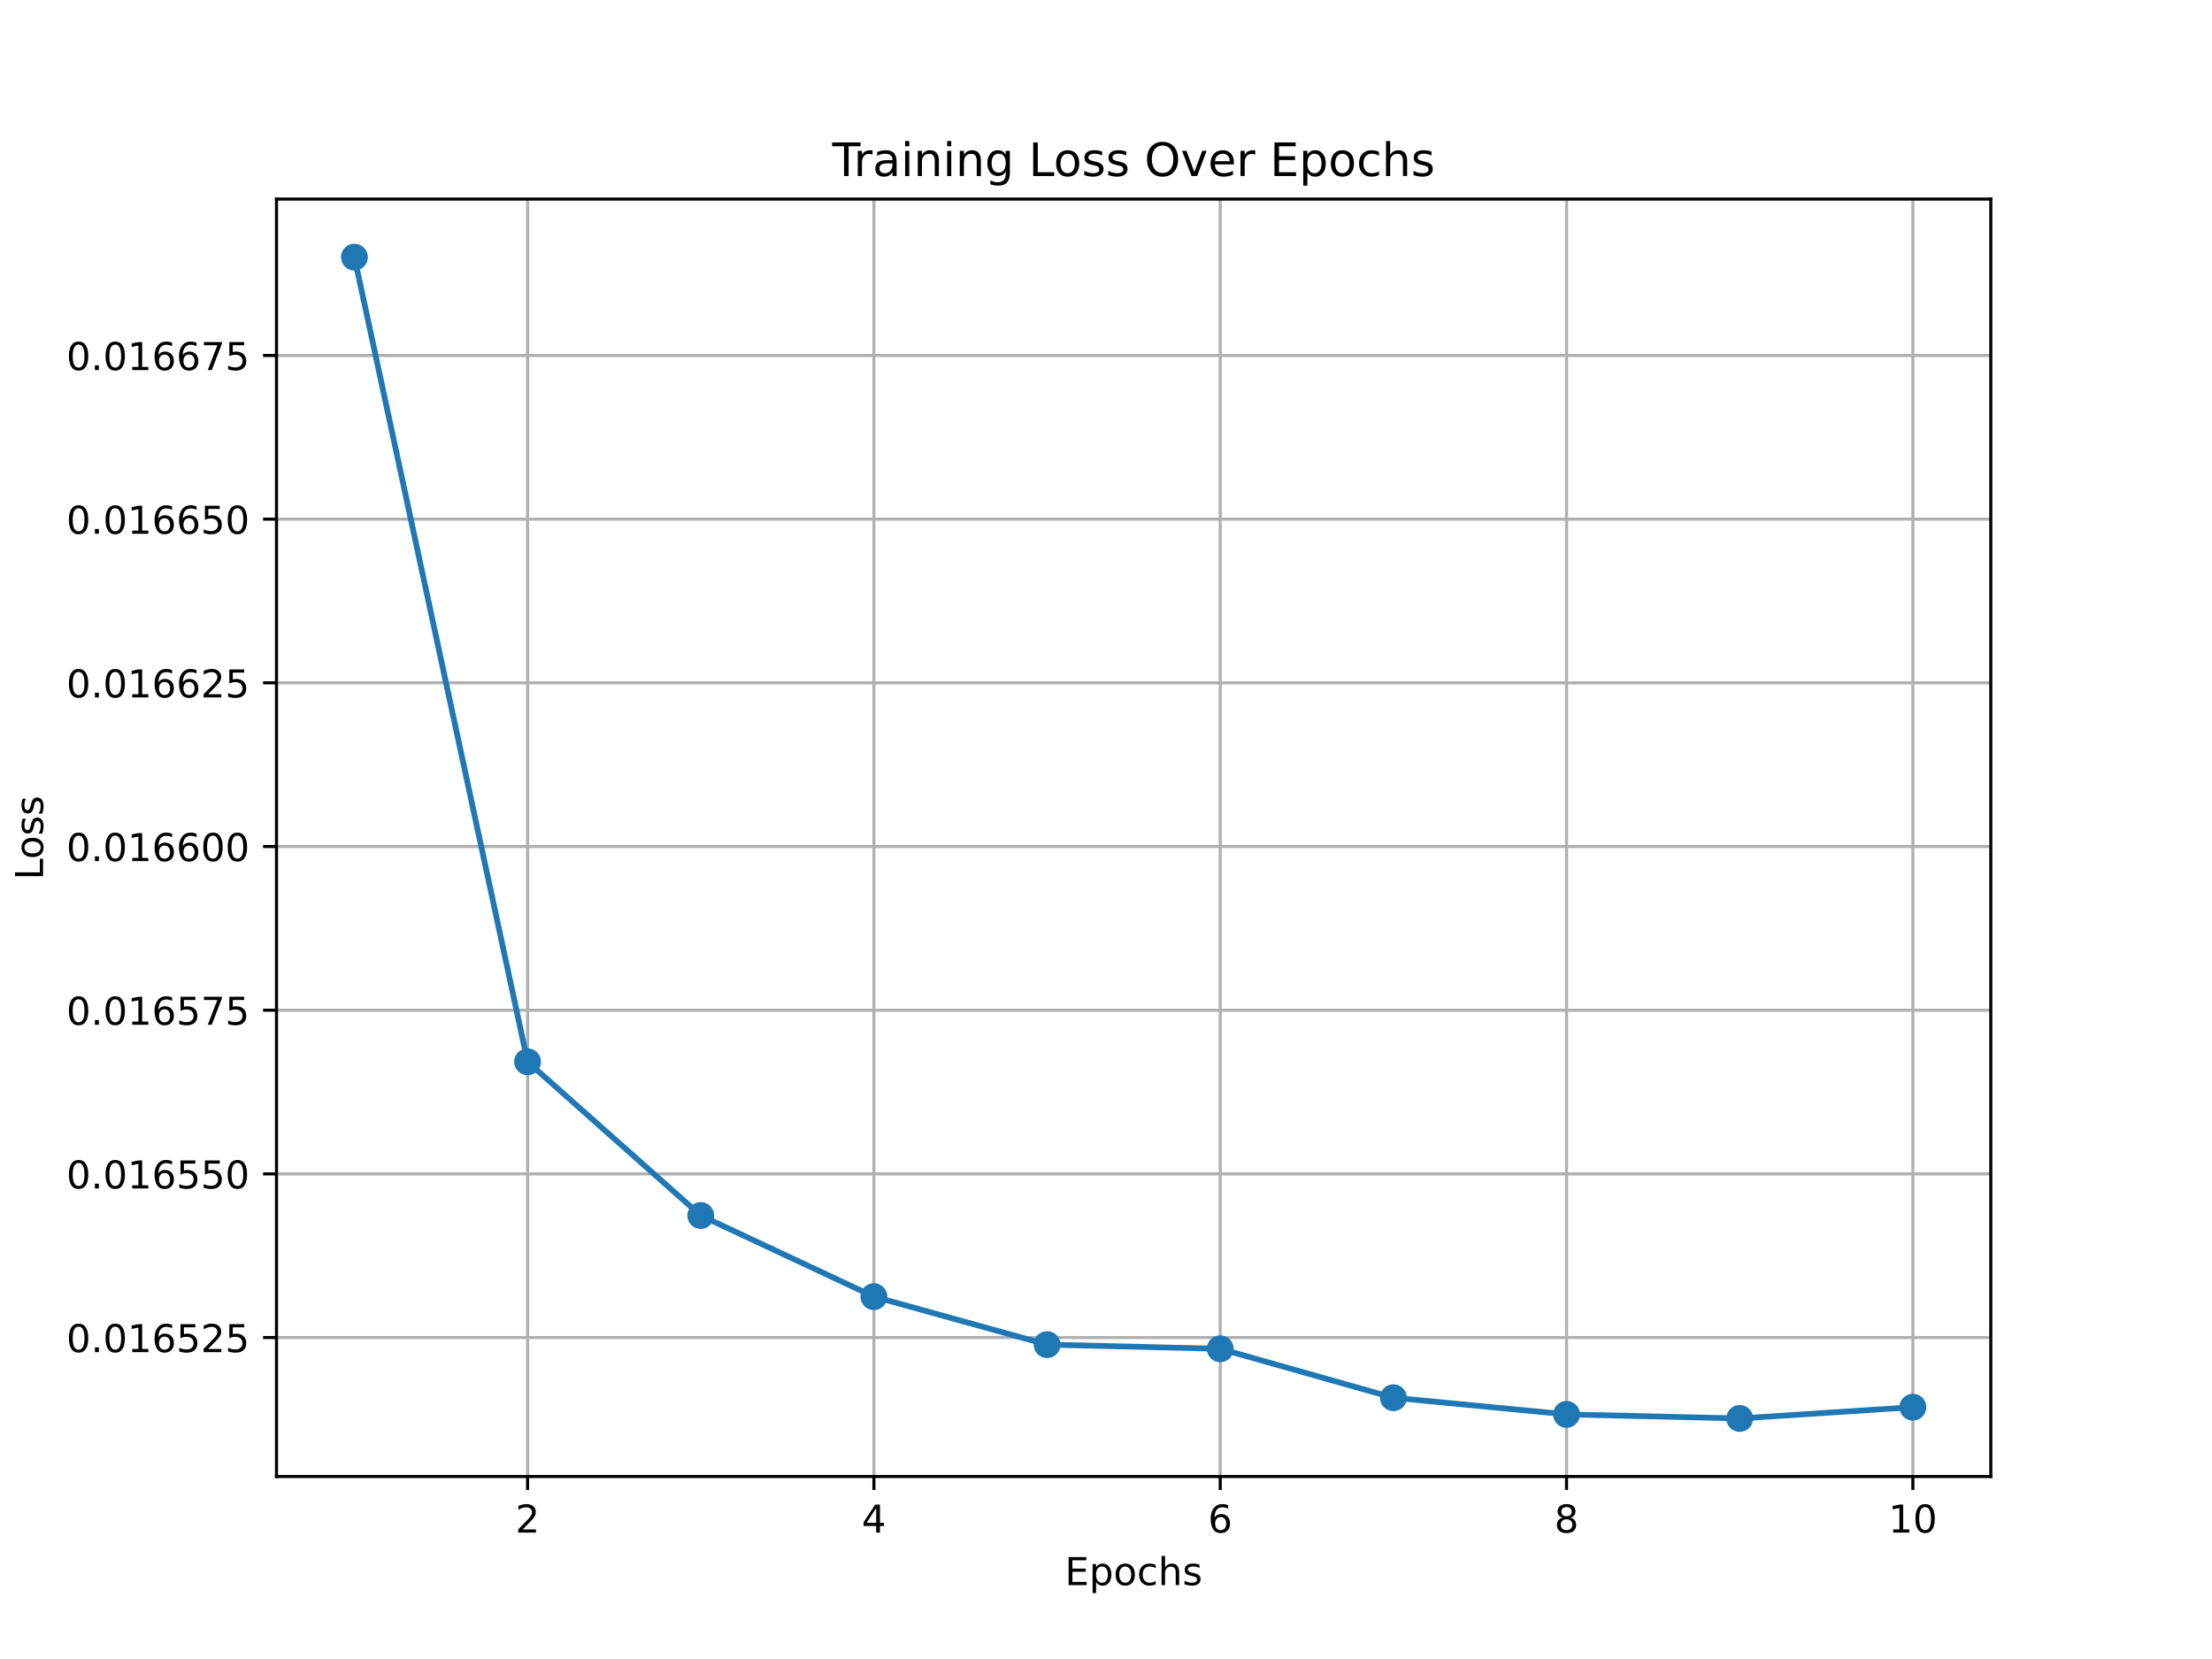
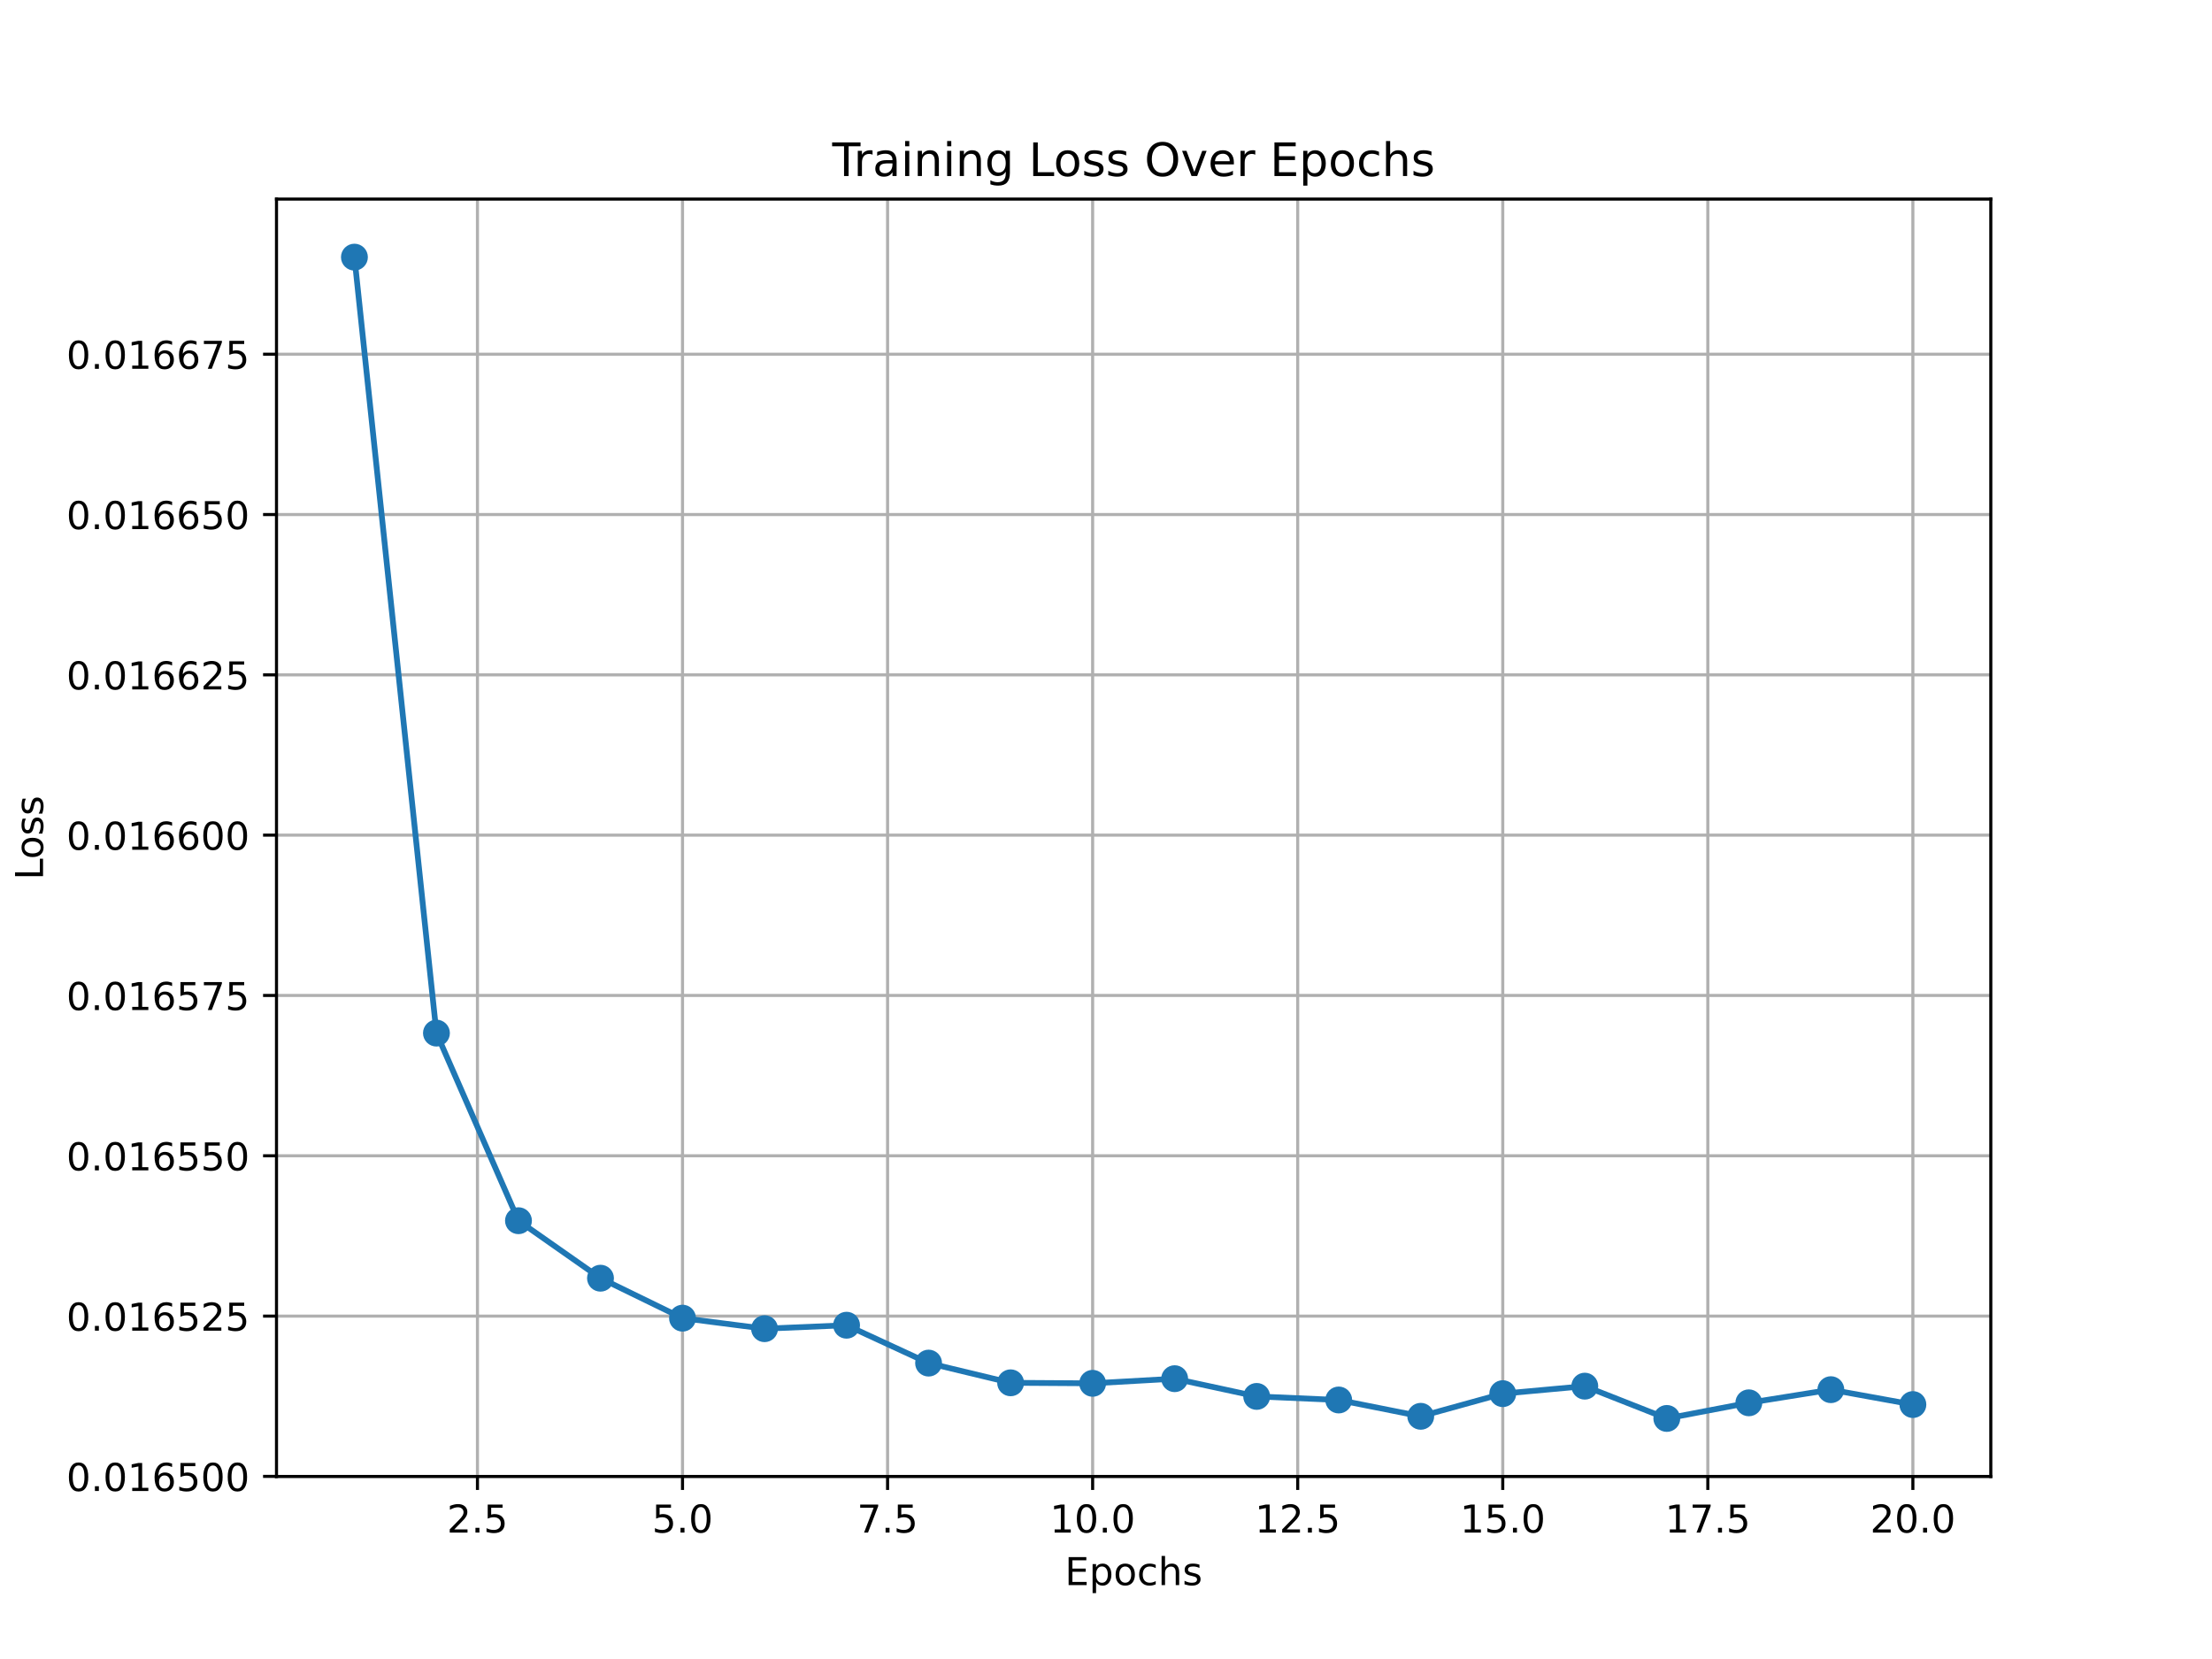
<svg xmlns="http://www.w3.org/2000/svg" xmlns:xlink="http://www.w3.org/1999/xlink" width="576pt" height="432pt" viewBox="0 0 576 432" version="1.1">
  <defs>
    <style type="text/css">*{stroke-linejoin: round; stroke-linecap: butt}</style>
  </defs>
  <g id="figure_1">
    <g id="patch_1">
      <path d="M 0 432  L 576 432  L 576 0  L 0 0  z " style="fill: #ffffff" />
    </g>
    <g id="axes_1">
      <g id="patch_2">
        <path d="M 72 384.48  L 518.4 384.48  L 518.4 51.84  L 72 51.84  z " style="fill: #ffffff" />
      </g>
      <g id="matplotlib.axis_1">
        <g id="xtick_1">
          <g id="line2d_1">
-             <path d="M 137.382 384.48  L 137.382 51.84  " clip-path="url(#pd7adc04757)" style="fill: none; stroke: #b0b0b0; stroke-width: 0.8; stroke-linecap: square" />
+             <path d="M 124.329 384.48  L 124.329 51.84  " clip-path="url(#p8847f839ef)" style="fill: none; stroke: #b0b0b0; stroke-width: 0.8; stroke-linecap: square" />
          </g>
          <g id="line2d_2">
            <defs>
-               <path id="m9d963a77ae" d="M 0 0  L 0 3.5  " style="stroke: #000000; stroke-width: 0.8" />
+               <path id="mdc93feea80" d="M 0 0  L 0 3.5  " style="stroke: #000000; stroke-width: 0.8" />
            </defs>
            <g>
-               <use xlink:href="#m9d963a77ae" x="137.382" y="384.48" style="stroke: #000000; stroke-width: 0.8" />
+               <use xlink:href="#mdc93feea80" x="124.329" y="384.48" style="stroke: #000000; stroke-width: 0.8" />
            </g>
          </g>
          <g id="text_1">
-             <g transform="translate(134.2006 399.0784) scale(0.1 -0.1)">
+             <g transform="translate(116.3776 399.0784) scale(0.1 -0.1)">
              <defs>
                <path id="DejaVuSans-32" d="M 1228 531  L 3431 531  L 3431 0  L 469 0  L 469 531  Q 828 903 1448 1529  Q 2069 2156 2228 2338  Q 2531 2678 2651 2914  Q 2772 3150 2772 3378  Q 2772 3750 2511 3984  Q 2250 4219 1831 4219  Q 1534 4219 1204 4116  Q 875 4013 500 3803  L 500 4441  Q 881 4594 1212 4672  Q 1544 4750 1819 4750  Q 2544 4750 2975 4387  Q 3406 4025 3406 3419  Q 3406 3131 3298 2873  Q 3191 2616 2906 2266  Q 2828 2175 2409 1742  Q 1991 1309 1228 531  z " transform="scale(0.015625)" />
+                 <path id="DejaVuSans-2e" d="M 684 794  L 1344 794  L 1344 0  L 684 0  L 684 794  z " transform="scale(0.015625)" />
+                 <path id="DejaVuSans-35" d="M 691 4666  L 3169 4666  L 3169 4134  L 1269 4134  L 1269 2991  Q 1406 3038 1543 3061  Q 1681 3084 1819 3084  Q 2600 3084 3056 2656  Q 3513 2228 3513 1497  Q 3513 744 3044 326  Q 2575 -91 1722 -91  Q 1428 -91 1123 -41  Q 819 9 494 109  L 494 744  Q 775 591 1075 516  Q 1375 441 1709 441  Q 2250 441 2565 725  Q 2881 1009 2881 1497  Q 2881 1984 2565 2268  Q 2250 2553 1709 2553  Q 1456 2553 1204 2497  Q 953 2441 691 2322  L 691 4666  z " transform="scale(0.015625)" />
              </defs>
              <use xlink:href="#DejaVuSans-32" />
+               <use xlink:href="#DejaVuSans-2e" x="63.623" />
+               <use xlink:href="#DejaVuSans-35" x="95.41" />
            </g>
          </g>
        </g>
        <g id="xtick_2">
          <g id="line2d_3">
-             <path d="M 227.564 384.48  L 227.564 51.84  " clip-path="url(#pd7adc04757)" style="fill: none; stroke: #b0b0b0; stroke-width: 0.8; stroke-linecap: square" />
+             <path d="M 177.726 384.48  L 177.726 51.84  " clip-path="url(#p8847f839ef)" style="fill: none; stroke: #b0b0b0; stroke-width: 0.8; stroke-linecap: square" />
          </g>
          <g id="line2d_4">
            <g>
-               <use xlink:href="#m9d963a77ae" x="227.564" y="384.48" style="stroke: #000000; stroke-width: 0.8" />
+               <use xlink:href="#mdc93feea80" x="177.726" y="384.48" style="stroke: #000000; stroke-width: 0.8" />
            </g>
          </g>
          <g id="text_2">
-             <g transform="translate(224.3824 399.0784) scale(0.1 -0.1)">
+             <g transform="translate(169.7748 399.0784) scale(0.1 -0.1)">
              <defs>
-                 <path id="DejaVuSans-34" d="M 2419 4116  L 825 1625  L 2419 1625  L 2419 4116  z M 2253 4666  L 3047 4666  L 3047 1625  L 3713 1625  L 3713 1100  L 3047 1100  L 3047 0  L 2419 0  L 2419 1100  L 313 1100  L 313 1709  L 2253 4666  z " transform="scale(0.015625)" />
+                 <path id="DejaVuSans-30" d="M 2034 4250  Q 1547 4250 1301 3770  Q 1056 3291 1056 2328  Q 1056 1369 1301 889  Q 1547 409 2034 409  Q 2525 409 2770 889  Q 3016 1369 3016 2328  Q 3016 3291 2770 3770  Q 2525 4250 2034 4250  z M 2034 4750  Q 2819 4750 3233 4129  Q 3647 3509 3647 2328  Q 3647 1150 3233 529  Q 2819 -91 2034 -91  Q 1250 -91 836 529  Q 422 1150 422 2328  Q 422 3509 836 4129  Q 1250 4750 2034 4750  z " transform="scale(0.015625)" />
              </defs>
-               <use xlink:href="#DejaVuSans-34" />
+               <use xlink:href="#DejaVuSans-35" />
+               <use xlink:href="#DejaVuSans-2e" x="63.623" />
+               <use xlink:href="#DejaVuSans-30" x="95.41" />
            </g>
          </g>
        </g>
        <g id="xtick_3">
          <g id="line2d_5">
-             <path d="M 317.745 384.48  L 317.745 51.84  " clip-path="url(#pd7adc04757)" style="fill: none; stroke: #b0b0b0; stroke-width: 0.8; stroke-linecap: square" />
+             <path d="M 231.123 384.48  L 231.123 51.84  " clip-path="url(#p8847f839ef)" style="fill: none; stroke: #b0b0b0; stroke-width: 0.8; stroke-linecap: square" />
          </g>
          <g id="line2d_6">
            <g>
-               <use xlink:href="#m9d963a77ae" x="317.745" y="384.48" style="stroke: #000000; stroke-width: 0.8" />
+               <use xlink:href="#mdc93feea80" x="231.123" y="384.48" style="stroke: #000000; stroke-width: 0.8" />
            </g>
          </g>
          <g id="text_3">
-             <g transform="translate(314.5642 399.0784) scale(0.1 -0.1)">
+             <g transform="translate(223.1719 399.0784) scale(0.1 -0.1)">
              <defs>
-                 <path id="DejaVuSans-36" d="M 2113 2584  Q 1688 2584 1439 2293  Q 1191 2003 1191 1497  Q 1191 994 1439 701  Q 1688 409 2113 409  Q 2538 409 2786 701  Q 3034 994 3034 1497  Q 3034 2003 2786 2293  Q 2538 2584 2113 2584  z M 3366 4563  L 3366 3988  Q 3128 4100 2886 4159  Q 2644 4219 2406 4219  Q 1781 4219 1451 3797  Q 1122 3375 1075 2522  Q 1259 2794 1537 2939  Q 1816 3084 2150 3084  Q 2853 3084 3261 2657  Q 3669 2231 3669 1497  Q 3669 778 3244 343  Q 2819 -91 2113 -91  Q 1303 -91 875 529  Q 447 1150 447 2328  Q 447 3434 972 4092  Q 1497 4750 2381 4750  Q 2619 4750 2861 4703  Q 3103 4656 3366 4563  z " transform="scale(0.015625)" />
+                 <path id="DejaVuSans-37" d="M 525 4666  L 3525 4666  L 3525 4397  L 1831 0  L 1172 0  L 2766 4134  L 525 4134  L 525 4666  z " transform="scale(0.015625)" />
              </defs>
-               <use xlink:href="#DejaVuSans-36" />
+               <use xlink:href="#DejaVuSans-37" />
+               <use xlink:href="#DejaVuSans-2e" x="63.623" />
+               <use xlink:href="#DejaVuSans-35" x="95.41" />
            </g>
          </g>
        </g>
        <g id="xtick_4">
          <g id="line2d_7">
-             <path d="M 407.927 384.48  L 407.927 51.84  " clip-path="url(#pd7adc04757)" style="fill: none; stroke: #b0b0b0; stroke-width: 0.8; stroke-linecap: square" />
+             <path d="M 284.521 384.48  L 284.521 51.84  " clip-path="url(#p8847f839ef)" style="fill: none; stroke: #b0b0b0; stroke-width: 0.8; stroke-linecap: square" />
          </g>
          <g id="line2d_8">
            <g>
-               <use xlink:href="#m9d963a77ae" x="407.927" y="384.48" style="stroke: #000000; stroke-width: 0.8" />
+               <use xlink:href="#mdc93feea80" x="284.521" y="384.48" style="stroke: #000000; stroke-width: 0.8" />
            </g>
          </g>
          <g id="text_4">
-             <g transform="translate(404.746 399.0784) scale(0.1 -0.1)">
-               <defs>
-                 <path id="DejaVuSans-38" d="M 2034 2216  Q 1584 2216 1326 1975  Q 1069 1734 1069 1313  Q 1069 891 1326 650  Q 1584 409 2034 409  Q 2484 409 2743 651  Q 3003 894 3003 1313  Q 3003 1734 2745 1975  Q 2488 2216 2034 2216  z M 1403 2484  Q 997 2584 770 2862  Q 544 3141 544 3541  Q 544 4100 942 4425  Q 1341 4750 2034 4750  Q 2731 4750 3128 4425  Q 3525 4100 3525 3541  Q 3525 3141 3298 2862  Q 3072 2584 2669 2484  Q 3125 2378 3379 2068  Q 3634 1759 3634 1313  Q 3634 634 3220 271  Q 2806 -91 2034 -91  Q 1263 -91 848 271  Q 434 634 434 1313  Q 434 1759 690 2068  Q 947 2378 1403 2484  z M 1172 3481  Q 1172 3119 1398 2916  Q 1625 2713 2034 2713  Q 2441 2713 2670 2916  Q 2900 3119 2900 3481  Q 2900 3844 2670 4047  Q 2441 4250 2034 4250  Q 1625 4250 1398 4047  Q 1172 3844 1172 3481  z " transform="scale(0.015625)" />
-               </defs>
-               <use xlink:href="#DejaVuSans-38" />
-             </g>
-           </g>
-         </g>
-         <g id="xtick_5">
-           <g id="line2d_9">
-             <path d="M 498.109 384.48  L 498.109 51.84  " clip-path="url(#pd7adc04757)" style="fill: none; stroke: #b0b0b0; stroke-width: 0.8; stroke-linecap: square" />
-           </g>
-           <g id="line2d_10">
-             <g>
-               <use xlink:href="#m9d963a77ae" x="498.109" y="384.48" style="stroke: #000000; stroke-width: 0.8" />
-             </g>
-           </g>
-           <g id="text_5">
-             <g transform="translate(491.7466 399.0784) scale(0.1 -0.1)">
+             <g transform="translate(273.3878 399.0784) scale(0.1 -0.1)">
              <defs>
                <path id="DejaVuSans-31" d="M 794 531  L 1825 531  L 1825 4091  L 703 3866  L 703 4441  L 1819 4666  L 2450 4666  L 2450 531  L 3481 531  L 3481 0  L 794 0  L 794 531  z " transform="scale(0.015625)" />
-                 <path id="DejaVuSans-30" d="M 2034 4250  Q 1547 4250 1301 3770  Q 1056 3291 1056 2328  Q 1056 1369 1301 889  Q 1547 409 2034 409  Q 2525 409 2770 889  Q 3016 1369 3016 2328  Q 3016 3291 2770 3770  Q 2525 4250 2034 4250  z M 2034 4750  Q 2819 4750 3233 4129  Q 3647 3509 3647 2328  Q 3647 1150 3233 529  Q 2819 -91 2034 -91  Q 1250 -91 836 529  Q 422 1150 422 2328  Q 422 3509 836 4129  Q 1250 4750 2034 4750  z " transform="scale(0.015625)" />
              </defs>
              <use xlink:href="#DejaVuSans-31" />
              <use xlink:href="#DejaVuSans-30" x="63.623" />
-             </g>
-           </g>
-         </g>
-         <g id="text_6">
+               <use xlink:href="#DejaVuSans-2e" x="127.246" />
+               <use xlink:href="#DejaVuSans-30" x="159.033" />
+             </g>
+           </g>
+         </g>
+         <g id="xtick_5">
+           <g id="line2d_9">
+             <path d="M 337.918 384.48  L 337.918 51.84  " clip-path="url(#p8847f839ef)" style="fill: none; stroke: #b0b0b0; stroke-width: 0.8; stroke-linecap: square" />
+           </g>
+           <g id="line2d_10">
+             <g>
+               <use xlink:href="#mdc93feea80" x="337.918" y="384.48" style="stroke: #000000; stroke-width: 0.8" />
+             </g>
+           </g>
+           <g id="text_5">
+             <g transform="translate(326.7849 399.0784) scale(0.1 -0.1)">
+               <use xlink:href="#DejaVuSans-31" />
+               <use xlink:href="#DejaVuSans-32" x="63.623" />
+               <use xlink:href="#DejaVuSans-2e" x="127.246" />
+               <use xlink:href="#DejaVuSans-35" x="159.033" />
+             </g>
+           </g>
+         </g>
+         <g id="xtick_6">
+           <g id="line2d_11">
+             <path d="M 391.315 384.48  L 391.315 51.84  " clip-path="url(#p8847f839ef)" style="fill: none; stroke: #b0b0b0; stroke-width: 0.8; stroke-linecap: square" />
+           </g>
+           <g id="line2d_12">
+             <g>
+               <use xlink:href="#mdc93feea80" x="391.315" y="384.48" style="stroke: #000000; stroke-width: 0.8" />
+             </g>
+           </g>
+           <g id="text_6">
+             <g transform="translate(380.182 399.0784) scale(0.1 -0.1)">
+               <use xlink:href="#DejaVuSans-31" />
+               <use xlink:href="#DejaVuSans-35" x="63.623" />
+               <use xlink:href="#DejaVuSans-2e" x="127.246" />
+               <use xlink:href="#DejaVuSans-30" x="159.033" />
+             </g>
+           </g>
+         </g>
+         <g id="xtick_7">
+           <g id="line2d_13">
+             <path d="M 444.712 384.48  L 444.712 51.84  " clip-path="url(#p8847f839ef)" style="fill: none; stroke: #b0b0b0; stroke-width: 0.8; stroke-linecap: square" />
+           </g>
+           <g id="line2d_14">
+             <g>
+               <use xlink:href="#mdc93feea80" x="444.712" y="384.48" style="stroke: #000000; stroke-width: 0.8" />
+             </g>
+           </g>
+           <g id="text_7">
+             <g transform="translate(433.5791 399.0784) scale(0.1 -0.1)">
+               <use xlink:href="#DejaVuSans-31" />
+               <use xlink:href="#DejaVuSans-37" x="63.623" />
+               <use xlink:href="#DejaVuSans-2e" x="127.246" />
+               <use xlink:href="#DejaVuSans-35" x="159.033" />
+             </g>
+           </g>
+         </g>
+         <g id="xtick_8">
+           <g id="line2d_15">
+             <path d="M 498.109 384.48  L 498.109 51.84  " clip-path="url(#p8847f839ef)" style="fill: none; stroke: #b0b0b0; stroke-width: 0.8; stroke-linecap: square" />
+           </g>
+           <g id="line2d_16">
+             <g>
+               <use xlink:href="#mdc93feea80" x="498.109" y="384.48" style="stroke: #000000; stroke-width: 0.8" />
+             </g>
+           </g>
+           <g id="text_8">
+             <g transform="translate(486.9763 399.0784) scale(0.1 -0.1)">
+               <use xlink:href="#DejaVuSans-32" />
+               <use xlink:href="#DejaVuSans-30" x="63.623" />
+               <use xlink:href="#DejaVuSans-2e" x="127.246" />
+               <use xlink:href="#DejaVuSans-30" x="159.033" />
+             </g>
+           </g>
+         </g>
+         <g id="text_9">
          <g transform="translate(277.2844 412.7566) scale(0.1 -0.1)">
            <defs>
              <path id="DejaVuSans-45" d="M 628 4666  L 3578 4666  L 3578 4134  L 1259 4134  L 1259 2753  L 3481 2753  L 3481 2222  L 1259 2222  L 1259 531  L 3634 531  L 3634 0  L 628 0  L 628 4666  z " transform="scale(0.015625)" />
              <path id="DejaVuSans-70" d="M 1159 525  L 1159 -1331  L 581 -1331  L 581 3500  L 1159 3500  L 1159 2969  Q 1341 3281 1617 3432  Q 1894 3584 2278 3584  Q 2916 3584 3314 3078  Q 3713 2572 3713 1747  Q 3713 922 3314 415  Q 2916 -91 2278 -91  Q 1894 -91 1617 61  Q 1341 213 1159 525  z M 3116 1747  Q 3116 2381 2855 2742  Q 2594 3103 2138 3103  Q 1681 3103 1420 2742  Q 1159 2381 1159 1747  Q 1159 1113 1420 752  Q 1681 391 2138 391  Q 2594 391 2855 752  Q 3116 1113 3116 1747  z " transform="scale(0.015625)" />
              <path id="DejaVuSans-6f" d="M 1959 3097  Q 1497 3097 1228 2736  Q 959 2375 959 1747  Q 959 1119 1226 758  Q 1494 397 1959 397  Q 2419 397 2687 759  Q 2956 1122 2956 1747  Q 2956 2369 2687 2733  Q 2419 3097 1959 3097  z M 1959 3584  Q 2709 3584 3137 3096  Q 3566 2609 3566 1747  Q 3566 888 3137 398  Q 2709 -91 1959 -91  Q 1206 -91 779 398  Q 353 888 353 1747  Q 353 2609 779 3096  Q 1206 3584 1959 3584  z " transform="scale(0.015625)" />
              <path id="DejaVuSans-63" d="M 3122 3366  L 3122 2828  Q 2878 2963 2633 3030  Q 2388 3097 2138 3097  Q 1578 3097 1268 2742  Q 959 2388 959 1747  Q 959 1106 1268 751  Q 1578 397 2138 397  Q 2388 397 2633 464  Q 2878 531 3122 666  L 3122 134  Q 2881 22 2623 -34  Q 2366 -91 2075 -91  Q 1284 -91 818 406  Q 353 903 353 1747  Q 353 2603 823 3093  Q 1294 3584 2113 3584  Q 2378 3584 2631 3529  Q 2884 3475 3122 3366  z " transform="scale(0.015625)" />
              <path id="DejaVuSans-68" d="M 3513 2113  L 3513 0  L 2938 0  L 2938 2094  Q 2938 2591 2744 2837  Q 2550 3084 2163 3084  Q 1697 3084 1428 2787  Q 1159 2491 1159 1978  L 1159 0  L 581 0  L 581 4863  L 1159 4863  L 1159 2956  Q 1366 3272 1645 3428  Q 1925 3584 2291 3584  Q 2894 3584 3203 3211  Q 3513 2838 3513 2113  z " transform="scale(0.015625)" />
              <path id="DejaVuSans-73" d="M 2834 3397  L 2834 2853  Q 2591 2978 2328 3040  Q 2066 3103 1784 3103  Q 1356 3103 1142 2972  Q 928 2841 928 2578  Q 928 2378 1081 2264  Q 1234 2150 1697 2047  L 1894 2003  Q 2506 1872 2764 1633  Q 3022 1394 3022 966  Q 3022 478 2636 193  Q 2250 -91 1575 -91  Q 1294 -91 989 -36  Q 684 19 347 128  L 347 722  Q 666 556 975 473  Q 1284 391 1588 391  Q 1994 391 2212 530  Q 2431 669 2431 922  Q 2431 1156 2273 1281  Q 2116 1406 1581 1522  L 1381 1569  Q 847 1681 609 1914  Q 372 2147 372 2553  Q 372 3047 722 3315  Q 1072 3584 1716 3584  Q 2034 3584 2315 3537  Q 2597 3491 2834 3397  z " transform="scale(0.015625)" />
            </defs>
            <use xlink:href="#DejaVuSans-45" />
            <use xlink:href="#DejaVuSans-70" x="63.184" />
            <use xlink:href="#DejaVuSans-6f" x="126.66" />
            <use xlink:href="#DejaVuSans-63" x="187.842" />
            <use xlink:href="#DejaVuSans-68" x="242.822" />
            <use xlink:href="#DejaVuSans-73" x="306.201" />
          </g>
        </g>
      </g>
      <g id="matplotlib.axis_2">
        <g id="ytick_1">
-           <g id="line2d_11">
-             <path d="M 72 348.293  L 518.4 348.293  " clip-path="url(#pd7adc04757)" style="fill: none; stroke: #b0b0b0; stroke-width: 0.8; stroke-linecap: square" />
-           </g>
-           <g id="line2d_12">
+           <g id="line2d_17">
+             <path d="M 72 384.451  L 518.4 384.451  " clip-path="url(#p8847f839ef)" style="fill: none; stroke: #b0b0b0; stroke-width: 0.8; stroke-linecap: square" />
+           </g>
+           <g id="line2d_18">
            <defs>
-               <path id="m3fe884e94c" d="M 0 0  L -3.5 0  " style="stroke: #000000; stroke-width: 0.8" />
+               <path id="m0412fe1f70" d="M 0 0  L -3.5 0  " style="stroke: #000000; stroke-width: 0.8" />
            </defs>
            <g>
-               <use xlink:href="#m3fe884e94c" x="72" y="348.293" style="stroke: #000000; stroke-width: 0.8" />
-             </g>
-           </g>
-           <g id="text_7">
-             <g transform="translate(17.28438 352.0918) scale(0.1 -0.1)">
+               <use xlink:href="#m0412fe1f70" x="72" y="384.451" style="stroke: #000000; stroke-width: 0.8" />
+             </g>
+           </g>
+           <g id="text_10">
+             <g transform="translate(17.28438 388.2501) scale(0.1 -0.1)">
              <defs>
-                 <path id="DejaVuSans-2e" d="M 684 794  L 1344 794  L 1344 0  L 684 0  L 684 794  z " transform="scale(0.015625)" />
-                 <path id="DejaVuSans-35" d="M 691 4666  L 3169 4666  L 3169 4134  L 1269 4134  L 1269 2991  Q 1406 3038 1543 3061  Q 1681 3084 1819 3084  Q 2600 3084 3056 2656  Q 3513 2228 3513 1497  Q 3513 744 3044 326  Q 2575 -91 1722 -91  Q 1428 -91 1123 -41  Q 819 9 494 109  L 494 744  Q 775 591 1075 516  Q 1375 441 1709 441  Q 2250 441 2565 725  Q 2881 1009 2881 1497  Q 2881 1984 2565 2268  Q 2250 2553 1709 2553  Q 1456 2553 1204 2497  Q 953 2441 691 2322  L 691 4666  z " transform="scale(0.015625)" />
+                 <path id="DejaVuSans-36" d="M 2113 2584  Q 1688 2584 1439 2293  Q 1191 2003 1191 1497  Q 1191 994 1439 701  Q 1688 409 2113 409  Q 2538 409 2786 701  Q 3034 994 3034 1497  Q 3034 2003 2786 2293  Q 2538 2584 2113 2584  z M 3366 4563  L 3366 3988  Q 3128 4100 2886 4159  Q 2644 4219 2406 4219  Q 1781 4219 1451 3797  Q 1122 3375 1075 2522  Q 1259 2794 1537 2939  Q 1816 3084 2150 3084  Q 2853 3084 3261 2657  Q 3669 2231 3669 1497  Q 3669 778 3244 343  Q 2819 -91 2113 -91  Q 1303 -91 875 529  Q 447 1150 447 2328  Q 447 3434 972 4092  Q 1497 4750 2381 4750  Q 2619 4750 2861 4703  Q 3103 4656 3366 4563  z " transform="scale(0.015625)" />
              </defs>
+               <use xlink:href="#DejaVuSans-30" />
+               <use xlink:href="#DejaVuSans-2e" x="63.623" />
+               <use xlink:href="#DejaVuSans-30" x="95.41" />
+               <use xlink:href="#DejaVuSans-31" x="159.033" />
+               <use xlink:href="#DejaVuSans-36" x="222.656" />
+               <use xlink:href="#DejaVuSans-35" x="286.279" />
+               <use xlink:href="#DejaVuSans-30" x="349.902" />
+               <use xlink:href="#DejaVuSans-30" x="413.525" />
+             </g>
+           </g>
+         </g>
+         <g id="ytick_2">
+           <g id="line2d_19">
+             <path d="M 72 342.706  L 518.4 342.706  " clip-path="url(#p8847f839ef)" style="fill: none; stroke: #b0b0b0; stroke-width: 0.8; stroke-linecap: square" />
+           </g>
+           <g id="line2d_20">
+             <g>
+               <use xlink:href="#m0412fe1f70" x="72" y="342.706" style="stroke: #000000; stroke-width: 0.8" />
+             </g>
+           </g>
+           <g id="text_11">
+             <g transform="translate(17.28438 346.5054) scale(0.1 -0.1)">
              <use xlink:href="#DejaVuSans-30" />
              <use xlink:href="#DejaVuSans-2e" x="63.623" />
              <use xlink:href="#DejaVuSans-30" x="95.41" />
              <use xlink:href="#DejaVuSans-31" x="159.033" />
              <use xlink:href="#DejaVuSans-36" x="222.656" />
              <use xlink:href="#DejaVuSans-35" x="286.279" />
              <use xlink:href="#DejaVuSans-32" x="349.902" />
              <use xlink:href="#DejaVuSans-35" x="413.525" />
            </g>
          </g>
        </g>
-         <g id="ytick_2">
-           <g id="line2d_13">
-             <path d="M 72 305.672  L 518.4 305.672  " clip-path="url(#pd7adc04757)" style="fill: none; stroke: #b0b0b0; stroke-width: 0.8; stroke-linecap: square" />
-           </g>
-           <g id="line2d_14">
-             <g>
-               <use xlink:href="#m3fe884e94c" x="72" y="305.672" style="stroke: #000000; stroke-width: 0.8" />
-             </g>
-           </g>
-           <g id="text_8">
-             <g transform="translate(17.28438 309.4709) scale(0.1 -0.1)">
+         <g id="ytick_3">
+           <g id="line2d_21">
+             <path d="M 72 300.961  L 518.4 300.961  " clip-path="url(#p8847f839ef)" style="fill: none; stroke: #b0b0b0; stroke-width: 0.8; stroke-linecap: square" />
+           </g>
+           <g id="line2d_22">
+             <g>
+               <use xlink:href="#m0412fe1f70" x="72" y="300.961" style="stroke: #000000; stroke-width: 0.8" />
+             </g>
+           </g>
+           <g id="text_12">
+             <g transform="translate(17.28438 304.7607) scale(0.1 -0.1)">
              <use xlink:href="#DejaVuSans-30" />
              <use xlink:href="#DejaVuSans-2e" x="63.623" />
              <use xlink:href="#DejaVuSans-30" x="95.41" />
              <use xlink:href="#DejaVuSans-31" x="159.033" />
              <use xlink:href="#DejaVuSans-36" x="222.656" />
              <use xlink:href="#DejaVuSans-35" x="286.279" />
              <use xlink:href="#DejaVuSans-35" x="349.902" />
              <use xlink:href="#DejaVuSans-30" x="413.525" />
            </g>
          </g>
        </g>
-         <g id="ytick_3">
-           <g id="line2d_15">
-             <path d="M 72 263.051  L 518.4 263.051  " clip-path="url(#pd7adc04757)" style="fill: none; stroke: #b0b0b0; stroke-width: 0.8; stroke-linecap: square" />
-           </g>
-           <g id="line2d_16">
-             <g>
-               <use xlink:href="#m3fe884e94c" x="72" y="263.051" style="stroke: #000000; stroke-width: 0.8" />
-             </g>
-           </g>
-           <g id="text_9">
-             <g transform="translate(17.28438 266.8501) scale(0.1 -0.1)">
-               <defs>
-                 <path id="DejaVuSans-37" d="M 525 4666  L 3525 4666  L 3525 4397  L 1831 0  L 1172 0  L 2766 4134  L 525 4134  L 525 4666  z " transform="scale(0.015625)" />
-               </defs>
+         <g id="ytick_4">
+           <g id="line2d_23">
+             <path d="M 72 259.217  L 518.4 259.217  " clip-path="url(#p8847f839ef)" style="fill: none; stroke: #b0b0b0; stroke-width: 0.8; stroke-linecap: square" />
+           </g>
+           <g id="line2d_24">
+             <g>
+               <use xlink:href="#m0412fe1f70" x="72" y="259.217" style="stroke: #000000; stroke-width: 0.8" />
+             </g>
+           </g>
+           <g id="text_13">
+             <g transform="translate(17.28438 263.016) scale(0.1 -0.1)">
              <use xlink:href="#DejaVuSans-30" />
              <use xlink:href="#DejaVuSans-2e" x="63.623" />
              <use xlink:href="#DejaVuSans-30" x="95.41" />
              <use xlink:href="#DejaVuSans-31" x="159.033" />
              <use xlink:href="#DejaVuSans-36" x="222.656" />
              <use xlink:href="#DejaVuSans-35" x="286.279" />
              <use xlink:href="#DejaVuSans-37" x="349.902" />
              <use xlink:href="#DejaVuSans-35" x="413.525" />
            </g>
          </g>
        </g>
-         <g id="ytick_4">
-           <g id="line2d_17">
-             <path d="M 72 220.43  L 518.4 220.43  " clip-path="url(#pd7adc04757)" style="fill: none; stroke: #b0b0b0; stroke-width: 0.8; stroke-linecap: square" />
-           </g>
-           <g id="line2d_18">
-             <g>
-               <use xlink:href="#m3fe884e94c" x="72" y="220.43" style="stroke: #000000; stroke-width: 0.8" />
-             </g>
-           </g>
-           <g id="text_10">
-             <g transform="translate(17.28438 224.2292) scale(0.1 -0.1)">
+         <g id="ytick_5">
+           <g id="line2d_25">
+             <path d="M 72 217.472  L 518.4 217.472  " clip-path="url(#p8847f839ef)" style="fill: none; stroke: #b0b0b0; stroke-width: 0.8; stroke-linecap: square" />
+           </g>
+           <g id="line2d_26">
+             <g>
+               <use xlink:href="#m0412fe1f70" x="72" y="217.472" style="stroke: #000000; stroke-width: 0.8" />
+             </g>
+           </g>
+           <g id="text_14">
+             <g transform="translate(17.28438 221.2713) scale(0.1 -0.1)">
              <use xlink:href="#DejaVuSans-30" />
              <use xlink:href="#DejaVuSans-2e" x="63.623" />
              <use xlink:href="#DejaVuSans-30" x="95.41" />
              <use xlink:href="#DejaVuSans-31" x="159.033" />
              <use xlink:href="#DejaVuSans-36" x="222.656" />
              <use xlink:href="#DejaVuSans-36" x="286.279" />
              <use xlink:href="#DejaVuSans-30" x="349.902" />
              <use xlink:href="#DejaVuSans-30" x="413.525" />
            </g>
          </g>
        </g>
-         <g id="ytick_5">
-           <g id="line2d_19">
-             <path d="M 72 177.809  L 518.4 177.809  " clip-path="url(#pd7adc04757)" style="fill: none; stroke: #b0b0b0; stroke-width: 0.8; stroke-linecap: square" />
-           </g>
-           <g id="line2d_20">
-             <g>
-               <use xlink:href="#m3fe884e94c" x="72" y="177.809" style="stroke: #000000; stroke-width: 0.8" />
-             </g>
-           </g>
-           <g id="text_11">
-             <g transform="translate(17.28438 181.6084) scale(0.1 -0.1)">
+         <g id="ytick_6">
+           <g id="line2d_27">
+             <path d="M 72 175.727  L 518.4 175.727  " clip-path="url(#p8847f839ef)" style="fill: none; stroke: #b0b0b0; stroke-width: 0.8; stroke-linecap: square" />
+           </g>
+           <g id="line2d_28">
+             <g>
+               <use xlink:href="#m0412fe1f70" x="72" y="175.727" style="stroke: #000000; stroke-width: 0.8" />
+             </g>
+           </g>
+           <g id="text_15">
+             <g transform="translate(17.28438 179.5266) scale(0.1 -0.1)">
              <use xlink:href="#DejaVuSans-30" />
              <use xlink:href="#DejaVuSans-2e" x="63.623" />
              <use xlink:href="#DejaVuSans-30" x="95.41" />
              <use xlink:href="#DejaVuSans-31" x="159.033" />
              <use xlink:href="#DejaVuSans-36" x="222.656" />
              <use xlink:href="#DejaVuSans-36" x="286.279" />
              <use xlink:href="#DejaVuSans-32" x="349.902" />
              <use xlink:href="#DejaVuSans-35" x="413.525" />
            </g>
          </g>
        </g>
-         <g id="ytick_6">
-           <g id="line2d_21">
-             <path d="M 72 135.188  L 518.4 135.188  " clip-path="url(#pd7adc04757)" style="fill: none; stroke: #b0b0b0; stroke-width: 0.8; stroke-linecap: square" />
-           </g>
-           <g id="line2d_22">
-             <g>
-               <use xlink:href="#m3fe884e94c" x="72" y="135.188" style="stroke: #000000; stroke-width: 0.8" />
-             </g>
-           </g>
-           <g id="text_12">
-             <g transform="translate(17.28438 138.9875) scale(0.1 -0.1)">
+         <g id="ytick_7">
+           <g id="line2d_29">
+             <path d="M 72 133.983  L 518.4 133.983  " clip-path="url(#p8847f839ef)" style="fill: none; stroke: #b0b0b0; stroke-width: 0.8; stroke-linecap: square" />
+           </g>
+           <g id="line2d_30">
+             <g>
+               <use xlink:href="#m0412fe1f70" x="72" y="133.983" style="stroke: #000000; stroke-width: 0.8" />
+             </g>
+           </g>
+           <g id="text_16">
+             <g transform="translate(17.28438 137.7819) scale(0.1 -0.1)">
              <use xlink:href="#DejaVuSans-30" />
              <use xlink:href="#DejaVuSans-2e" x="63.623" />
              <use xlink:href="#DejaVuSans-30" x="95.41" />
              <use xlink:href="#DejaVuSans-31" x="159.033" />
              <use xlink:href="#DejaVuSans-36" x="222.656" />
              <use xlink:href="#DejaVuSans-36" x="286.279" />
              <use xlink:href="#DejaVuSans-35" x="349.902" />
              <use xlink:href="#DejaVuSans-30" x="413.525" />
            </g>
          </g>
        </g>
-         <g id="ytick_7">
-           <g id="line2d_23">
-             <path d="M 72 92.567  L 518.4 92.567  " clip-path="url(#pd7adc04757)" style="fill: none; stroke: #b0b0b0; stroke-width: 0.8; stroke-linecap: square" />
-           </g>
-           <g id="line2d_24">
-             <g>
-               <use xlink:href="#m3fe884e94c" x="72" y="92.567" style="stroke: #000000; stroke-width: 0.8" />
-             </g>
-           </g>
-           <g id="text_13">
-             <g transform="translate(17.28438 96.3667) scale(0.1 -0.1)">
+         <g id="ytick_8">
+           <g id="line2d_31">
+             <path d="M 72 92.238  L 518.4 92.238  " clip-path="url(#p8847f839ef)" style="fill: none; stroke: #b0b0b0; stroke-width: 0.8; stroke-linecap: square" />
+           </g>
+           <g id="line2d_32">
+             <g>
+               <use xlink:href="#m0412fe1f70" x="72" y="92.238" style="stroke: #000000; stroke-width: 0.8" />
+             </g>
+           </g>
+           <g id="text_17">
+             <g transform="translate(17.28438 96.03725) scale(0.1 -0.1)">
              <use xlink:href="#DejaVuSans-30" />
              <use xlink:href="#DejaVuSans-2e" x="63.623" />
              <use xlink:href="#DejaVuSans-30" x="95.41" />
              <use xlink:href="#DejaVuSans-31" x="159.033" />
              <use xlink:href="#DejaVuSans-36" x="222.656" />
              <use xlink:href="#DejaVuSans-36" x="286.279" />
              <use xlink:href="#DejaVuSans-37" x="349.902" />
              <use xlink:href="#DejaVuSans-35" x="413.525" />
            </g>
          </g>
        </g>
-         <g id="text_14">
+         <g id="text_18">
          <g transform="translate(11.20469 229.1272) rotate(-90) scale(0.1 -0.1)">
            <defs>
              <path id="DejaVuSans-4c" d="M 628 4666  L 1259 4666  L 1259 531  L 3531 531  L 3531 0  L 628 0  L 628 4666  z " transform="scale(0.015625)" />
            </defs>
            <use xlink:href="#DejaVuSans-4c" />
            <use xlink:href="#DejaVuSans-6f" x="53.963" />
            <use xlink:href="#DejaVuSans-73" x="115.145" />
            <use xlink:href="#DejaVuSans-73" x="167.244" />
          </g>
        </g>
      </g>
-       <g id="line2d_25">
-         <path d="M 92.291 66.96  L 137.382 276.489  L 182.473 316.514  L 227.564 337.644  L 272.655 350.137  L 317.745 351.223  L 362.836 363.968  L 407.927 368.303  L 453.018 369.36  L 498.109 366.427  " clip-path="url(#pd7adc04757)" style="fill: none; stroke: #1f77b4; stroke-width: 1.5; stroke-linecap: square" />
+       <g id="line2d_33">
+         <path d="M 92.291 66.96  L 113.65 269.016  L 135.009 317.872  L 156.367 332.84  L 177.726 343.247  L 199.085 345.987  L 220.444 345.084  L 241.803 354.949  L 263.162 360.08  L 284.521 360.213  L 305.879 359.008  L 327.238 363.624  L 348.597 364.553  L 369.956 368.803  L 391.315 362.902  L 412.674 360.951  L 434.033 369.36  L 455.391 365.29  L 476.75 361.869  L 498.109 365.744  " clip-path="url(#p8847f839ef)" style="fill: none; stroke: #1f77b4; stroke-width: 1.5; stroke-linecap: square" />
        <defs>
-           <path id="m69d2439400" d="M 0 3  C 0.796 3 1.559 2.684 2.121 2.121  C 2.684 1.559 3 0.796 3 0  C 3 -0.796 2.684 -1.559 2.121 -2.121  C 1.559 -2.684 0.796 -3 0 -3  C -0.796 -3 -1.559 -2.684 -2.121 -2.121  C -2.684 -1.559 -3 -0.796 -3 0  C -3 0.796 -2.684 1.559 -2.121 2.121  C -1.559 2.684 -0.796 3 0 3  z " style="stroke: #1f77b4" />
+           <path id="m8f5060c13c" d="M 0 3  C 0.796 3 1.559 2.684 2.121 2.121  C 2.684 1.559 3 0.796 3 0  C 3 -0.796 2.684 -1.559 2.121 -2.121  C 1.559 -2.684 0.796 -3 0 -3  C -0.796 -3 -1.559 -2.684 -2.121 -2.121  C -2.684 -1.559 -3 -0.796 -3 0  C -3 0.796 -2.684 1.559 -2.121 2.121  C -1.559 2.684 -0.796 3 0 3  z " style="stroke: #1f77b4" />
        </defs>
-         <g clip-path="url(#pd7adc04757)">
-           <use xlink:href="#m69d2439400" x="92.291" y="66.96" style="fill: #1f77b4; stroke: #1f77b4" />
-           <use xlink:href="#m69d2439400" x="137.382" y="276.489" style="fill: #1f77b4; stroke: #1f77b4" />
-           <use xlink:href="#m69d2439400" x="182.473" y="316.514" style="fill: #1f77b4; stroke: #1f77b4" />
-           <use xlink:href="#m69d2439400" x="227.564" y="337.644" style="fill: #1f77b4; stroke: #1f77b4" />
-           <use xlink:href="#m69d2439400" x="272.655" y="350.137" style="fill: #1f77b4; stroke: #1f77b4" />
-           <use xlink:href="#m69d2439400" x="317.745" y="351.223" style="fill: #1f77b4; stroke: #1f77b4" />
-           <use xlink:href="#m69d2439400" x="362.836" y="363.968" style="fill: #1f77b4; stroke: #1f77b4" />
-           <use xlink:href="#m69d2439400" x="407.927" y="368.303" style="fill: #1f77b4; stroke: #1f77b4" />
-           <use xlink:href="#m69d2439400" x="453.018" y="369.36" style="fill: #1f77b4; stroke: #1f77b4" />
-           <use xlink:href="#m69d2439400" x="498.109" y="366.427" style="fill: #1f77b4; stroke: #1f77b4" />
+         <g clip-path="url(#p8847f839ef)">
+           <use xlink:href="#m8f5060c13c" x="92.291" y="66.96" style="fill: #1f77b4; stroke: #1f77b4" />
+           <use xlink:href="#m8f5060c13c" x="113.65" y="269.016" style="fill: #1f77b4; stroke: #1f77b4" />
+           <use xlink:href="#m8f5060c13c" x="135.009" y="317.872" style="fill: #1f77b4; stroke: #1f77b4" />
+           <use xlink:href="#m8f5060c13c" x="156.367" y="332.84" style="fill: #1f77b4; stroke: #1f77b4" />
+           <use xlink:href="#m8f5060c13c" x="177.726" y="343.247" style="fill: #1f77b4; stroke: #1f77b4" />
+           <use xlink:href="#m8f5060c13c" x="199.085" y="345.987" style="fill: #1f77b4; stroke: #1f77b4" />
+           <use xlink:href="#m8f5060c13c" x="220.444" y="345.084" style="fill: #1f77b4; stroke: #1f77b4" />
+           <use xlink:href="#m8f5060c13c" x="241.803" y="354.949" style="fill: #1f77b4; stroke: #1f77b4" />
+           <use xlink:href="#m8f5060c13c" x="263.162" y="360.08" style="fill: #1f77b4; stroke: #1f77b4" />
+           <use xlink:href="#m8f5060c13c" x="284.521" y="360.213" style="fill: #1f77b4; stroke: #1f77b4" />
+           <use xlink:href="#m8f5060c13c" x="305.879" y="359.008" style="fill: #1f77b4; stroke: #1f77b4" />
+           <use xlink:href="#m8f5060c13c" x="327.238" y="363.624" style="fill: #1f77b4; stroke: #1f77b4" />
+           <use xlink:href="#m8f5060c13c" x="348.597" y="364.553" style="fill: #1f77b4; stroke: #1f77b4" />
+           <use xlink:href="#m8f5060c13c" x="369.956" y="368.803" style="fill: #1f77b4; stroke: #1f77b4" />
+           <use xlink:href="#m8f5060c13c" x="391.315" y="362.902" style="fill: #1f77b4; stroke: #1f77b4" />
+           <use xlink:href="#m8f5060c13c" x="412.674" y="360.951" style="fill: #1f77b4; stroke: #1f77b4" />
+           <use xlink:href="#m8f5060c13c" x="434.033" y="369.36" style="fill: #1f77b4; stroke: #1f77b4" />
+           <use xlink:href="#m8f5060c13c" x="455.391" y="365.29" style="fill: #1f77b4; stroke: #1f77b4" />
+           <use xlink:href="#m8f5060c13c" x="476.75" y="361.869" style="fill: #1f77b4; stroke: #1f77b4" />
+           <use xlink:href="#m8f5060c13c" x="498.109" y="365.744" style="fill: #1f77b4; stroke: #1f77b4" />
        </g>
      </g>
      <g id="patch_3">
        <path d="M 72 384.48  L 72 51.84  " style="fill: none; stroke: #000000; stroke-width: 0.8; stroke-linejoin: miter; stroke-linecap: square" />
      </g>
      <g id="patch_4">
        <path d="M 518.4 384.48  L 518.4 51.84  " style="fill: none; stroke: #000000; stroke-width: 0.8; stroke-linejoin: miter; stroke-linecap: square" />
      </g>
      <g id="patch_5">
        <path d="M 72 384.48  L 518.4 384.48  " style="fill: none; stroke: #000000; stroke-width: 0.8; stroke-linejoin: miter; stroke-linecap: square" />
      </g>
      <g id="patch_6">
        <path d="M 72 51.84  L 518.4 51.84  " style="fill: none; stroke: #000000; stroke-width: 0.8; stroke-linejoin: miter; stroke-linecap: square" />
      </g>
-       <g id="text_15">
+       <g id="text_19">
        <g transform="translate(216.7163 45.84) scale(0.12 -0.12)">
          <defs>
            <path id="DejaVuSans-54" d="M -19 4666  L 3928 4666  L 3928 4134  L 2272 4134  L 2272 0  L 1638 0  L 1638 4134  L -19 4134  L -19 4666  z " transform="scale(0.015625)" />
            <path id="DejaVuSans-72" d="M 2631 2963  Q 2534 3019 2420 3045  Q 2306 3072 2169 3072  Q 1681 3072 1420 2755  Q 1159 2438 1159 1844  L 1159 0  L 581 0  L 581 3500  L 1159 3500  L 1159 2956  Q 1341 3275 1631 3429  Q 1922 3584 2338 3584  Q 2397 3584 2469 3576  Q 2541 3569 2628 3553  L 2631 2963  z " transform="scale(0.015625)" />
            <path id="DejaVuSans-61" d="M 2194 1759  Q 1497 1759 1228 1600  Q 959 1441 959 1056  Q 959 750 1161 570  Q 1363 391 1709 391  Q 2188 391 2477 730  Q 2766 1069 2766 1631  L 2766 1759  L 2194 1759  z M 3341 1997  L 3341 0  L 2766 0  L 2766 531  Q 2569 213 2275 61  Q 1981 -91 1556 -91  Q 1019 -91 701 211  Q 384 513 384 1019  Q 384 1609 779 1909  Q 1175 2209 1959 2209  L 2766 2209  L 2766 2266  Q 2766 2663 2505 2880  Q 2244 3097 1772 3097  Q 1472 3097 1187 3025  Q 903 2953 641 2809  L 641 3341  Q 956 3463 1253 3523  Q 1550 3584 1831 3584  Q 2591 3584 2966 3190  Q 3341 2797 3341 1997  z " transform="scale(0.015625)" />
            <path id="DejaVuSans-69" d="M 603 3500  L 1178 3500  L 1178 0  L 603 0  L 603 3500  z M 603 4863  L 1178 4863  L 1178 4134  L 603 4134  L 603 4863  z " transform="scale(0.015625)" />
            <path id="DejaVuSans-6e" d="M 3513 2113  L 3513 0  L 2938 0  L 2938 2094  Q 2938 2591 2744 2837  Q 2550 3084 2163 3084  Q 1697 3084 1428 2787  Q 1159 2491 1159 1978  L 1159 0  L 581 0  L 581 3500  L 1159 3500  L 1159 2956  Q 1366 3272 1645 3428  Q 1925 3584 2291 3584  Q 2894 3584 3203 3211  Q 3513 2838 3513 2113  z " transform="scale(0.015625)" />
            <path id="DejaVuSans-67" d="M 2906 1791  Q 2906 2416 2648 2759  Q 2391 3103 1925 3103  Q 1463 3103 1205 2759  Q 947 2416 947 1791  Q 947 1169 1205 825  Q 1463 481 1925 481  Q 2391 481 2648 825  Q 2906 1169 2906 1791  z M 3481 434  Q 3481 -459 3084 -895  Q 2688 -1331 1869 -1331  Q 1566 -1331 1297 -1286  Q 1028 -1241 775 -1147  L 775 -588  Q 1028 -725 1275 -790  Q 1522 -856 1778 -856  Q 2344 -856 2625 -561  Q 2906 -266 2906 331  L 2906 616  Q 2728 306 2450 153  Q 2172 0 1784 0  Q 1141 0 747 490  Q 353 981 353 1791  Q 353 2603 747 3093  Q 1141 3584 1784 3584  Q 2172 3584 2450 3431  Q 2728 3278 2906 2969  L 2906 3500  L 3481 3500  L 3481 434  z " transform="scale(0.015625)" />
            <path id="DejaVuSans-20" transform="scale(0.015625)" />
            <path id="DejaVuSans-4f" d="M 2522 4238  Q 1834 4238 1429 3725  Q 1025 3213 1025 2328  Q 1025 1447 1429 934  Q 1834 422 2522 422  Q 3209 422 3611 934  Q 4013 1447 4013 2328  Q 4013 3213 3611 3725  Q 3209 4238 2522 4238  z M 2522 4750  Q 3503 4750 4090 4092  Q 4678 3434 4678 2328  Q 4678 1225 4090 567  Q 3503 -91 2522 -91  Q 1538 -91 948 565  Q 359 1222 359 2328  Q 359 3434 948 4092  Q 1538 4750 2522 4750  z " transform="scale(0.015625)" />
            <path id="DejaVuSans-76" d="M 191 3500  L 800 3500  L 1894 563  L 2988 3500  L 3597 3500  L 2284 0  L 1503 0  L 191 3500  z " transform="scale(0.015625)" />
            <path id="DejaVuSans-65" d="M 3597 1894  L 3597 1613  L 953 1613  Q 991 1019 1311 708  Q 1631 397 2203 397  Q 2534 397 2845 478  Q 3156 559 3463 722  L 3463 178  Q 3153 47 2828 -22  Q 2503 -91 2169 -91  Q 1331 -91 842 396  Q 353 884 353 1716  Q 353 2575 817 3079  Q 1281 3584 2069 3584  Q 2775 3584 3186 3129  Q 3597 2675 3597 1894  z M 3022 2063  Q 3016 2534 2758 2815  Q 2500 3097 2075 3097  Q 1594 3097 1305 2825  Q 1016 2553 972 2059  L 3022 2063  z " transform="scale(0.015625)" />
          </defs>
          <use xlink:href="#DejaVuSans-54" />
          <use xlink:href="#DejaVuSans-72" x="46.334" />
          <use xlink:href="#DejaVuSans-61" x="87.447" />
          <use xlink:href="#DejaVuSans-69" x="148.727" />
          <use xlink:href="#DejaVuSans-6e" x="176.51" />
          <use xlink:href="#DejaVuSans-69" x="239.889" />
          <use xlink:href="#DejaVuSans-6e" x="267.672" />
          <use xlink:href="#DejaVuSans-67" x="331.051" />
          <use xlink:href="#DejaVuSans-20" x="394.527" />
          <use xlink:href="#DejaVuSans-4c" x="426.314" />
          <use xlink:href="#DejaVuSans-6f" x="480.277" />
          <use xlink:href="#DejaVuSans-73" x="541.459" />
          <use xlink:href="#DejaVuSans-73" x="593.559" />
          <use xlink:href="#DejaVuSans-20" x="645.658" />
          <use xlink:href="#DejaVuSans-4f" x="677.445" />
          <use xlink:href="#DejaVuSans-76" x="756.156" />
          <use xlink:href="#DejaVuSans-65" x="815.336" />
          <use xlink:href="#DejaVuSans-72" x="876.859" />
          <use xlink:href="#DejaVuSans-20" x="917.973" />
          <use xlink:href="#DejaVuSans-45" x="949.76" />
          <use xlink:href="#DejaVuSans-70" x="1012.943" />
          <use xlink:href="#DejaVuSans-6f" x="1076.42" />
          <use xlink:href="#DejaVuSans-63" x="1137.602" />
          <use xlink:href="#DejaVuSans-68" x="1192.582" />
          <use xlink:href="#DejaVuSans-73" x="1255.961" />
        </g>
      </g>
    </g>
  </g>
  <defs>
-     <clipPath id="pd7adc04757">
+     <clipPath id="p8847f839ef">
      <rect x="72" y="51.84" width="446.4" height="332.64" />
    </clipPath>
  </defs>
</svg>
